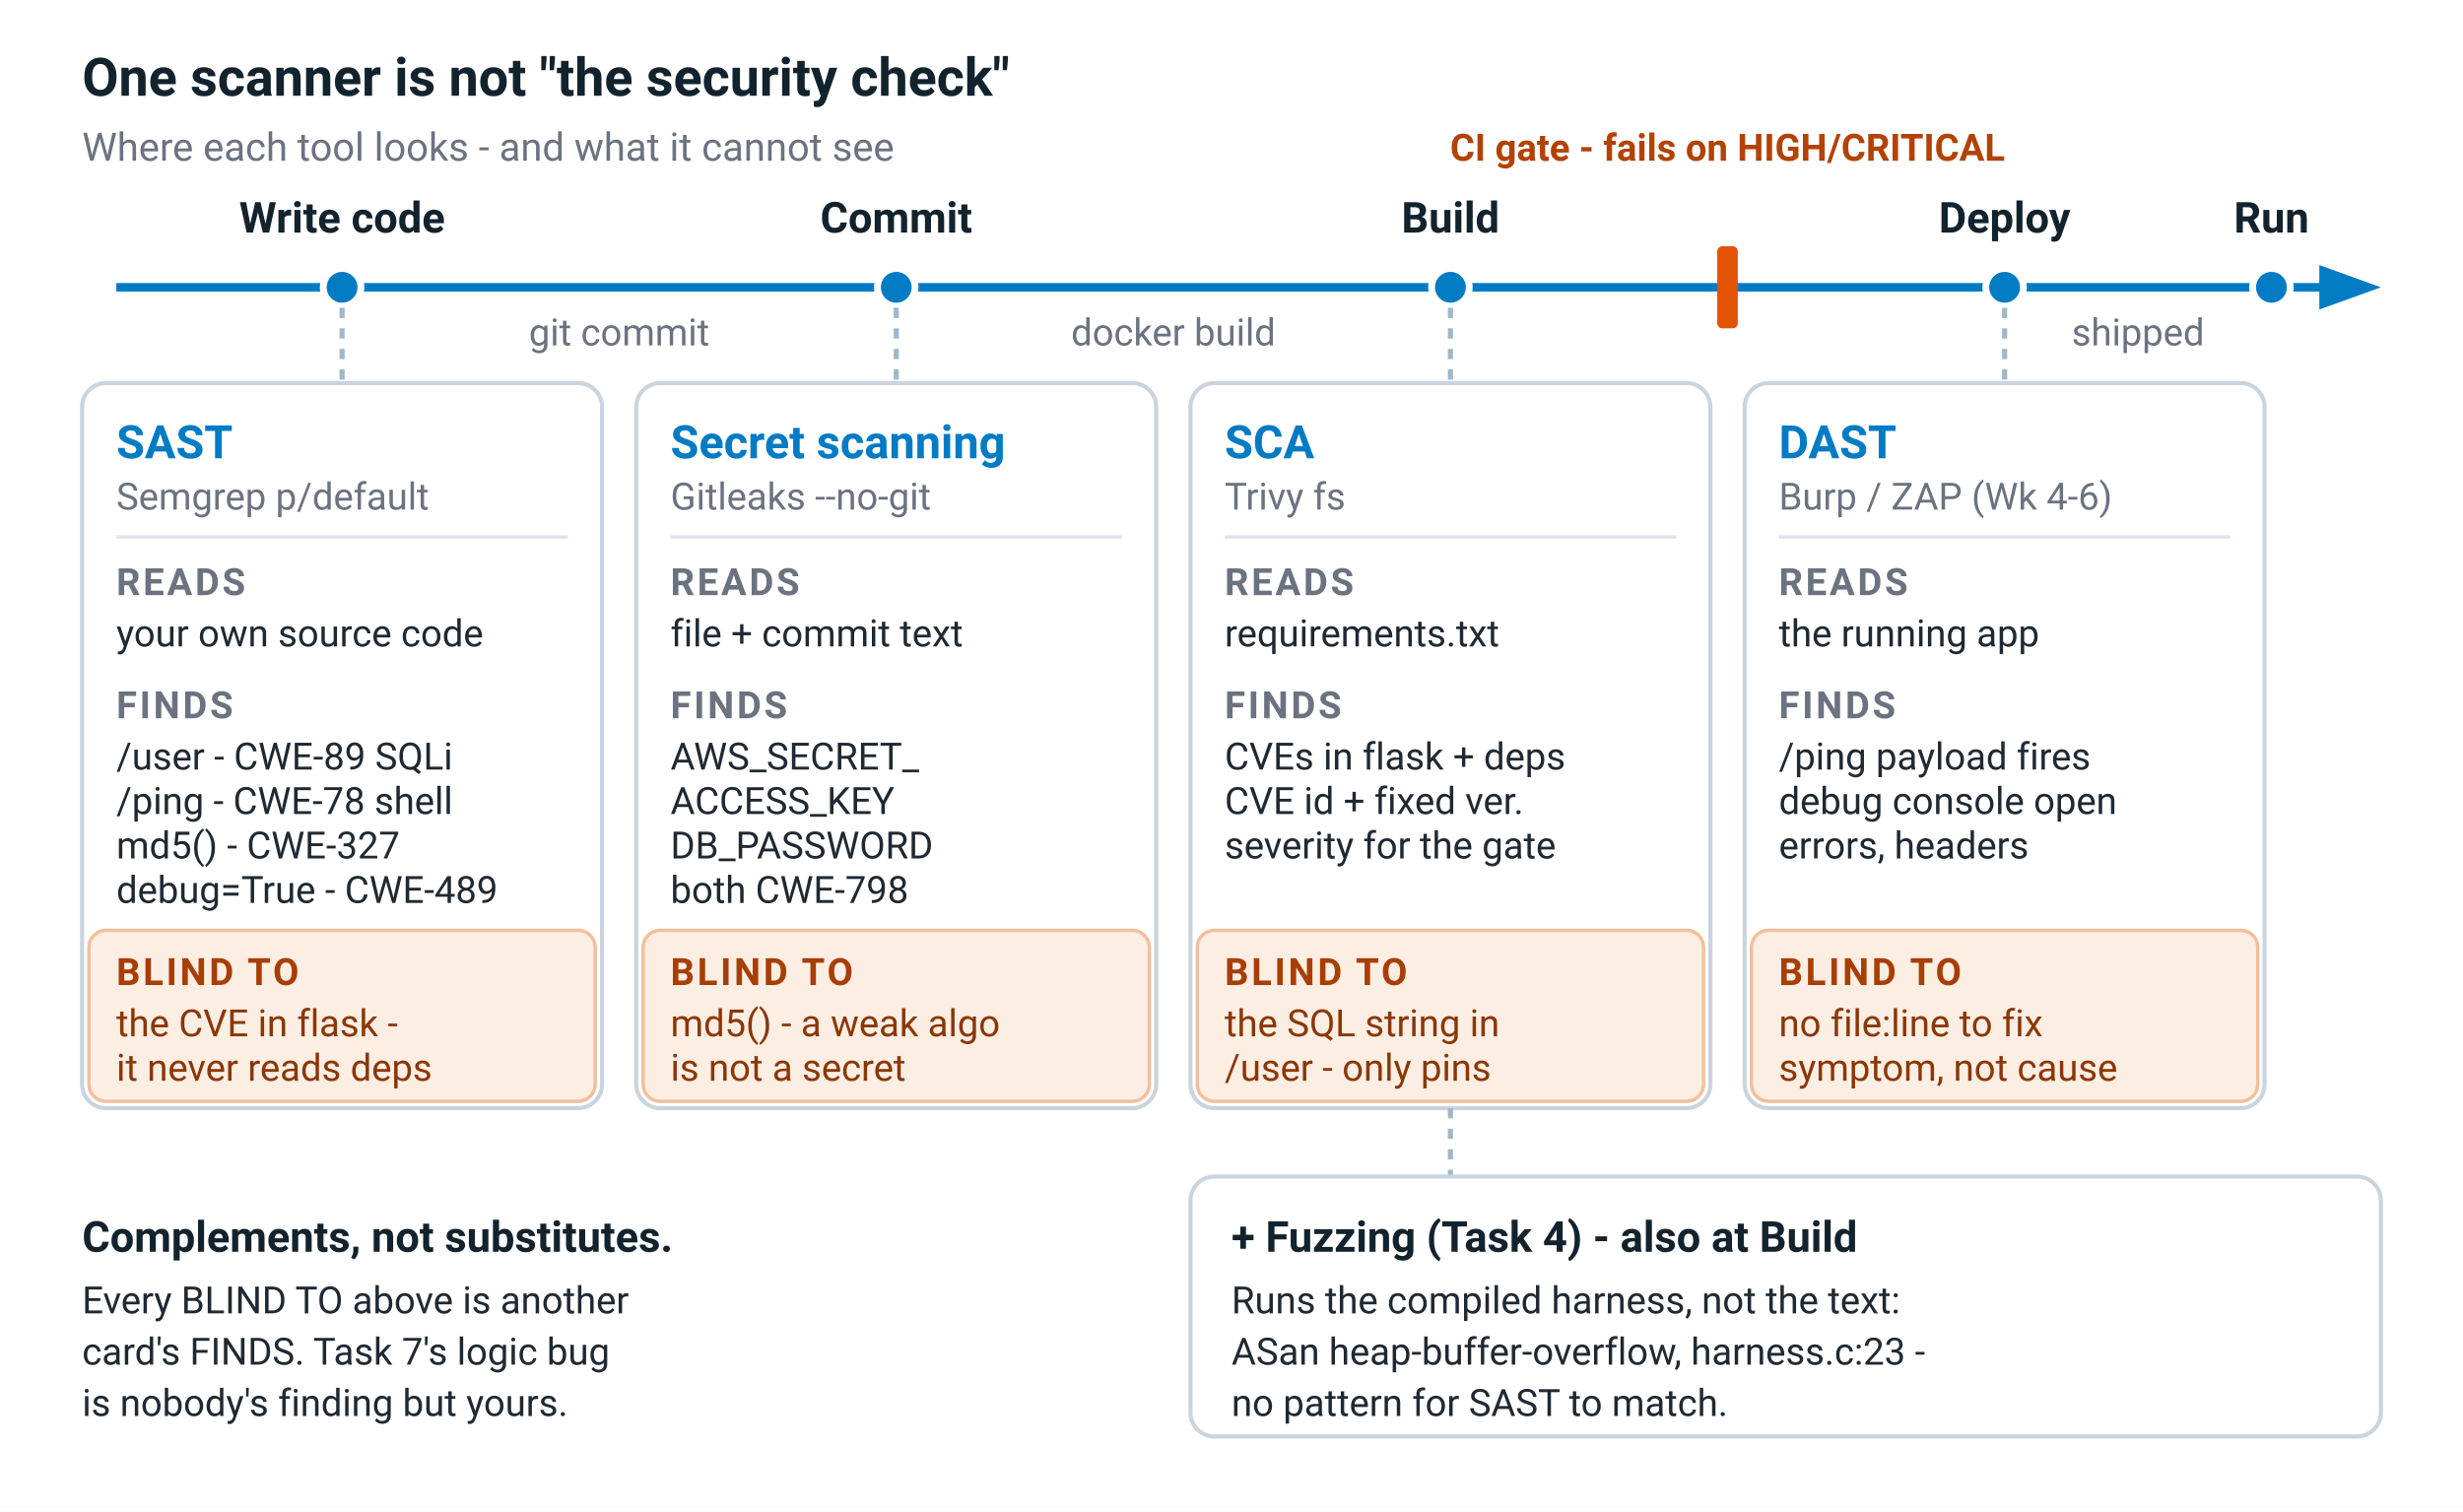
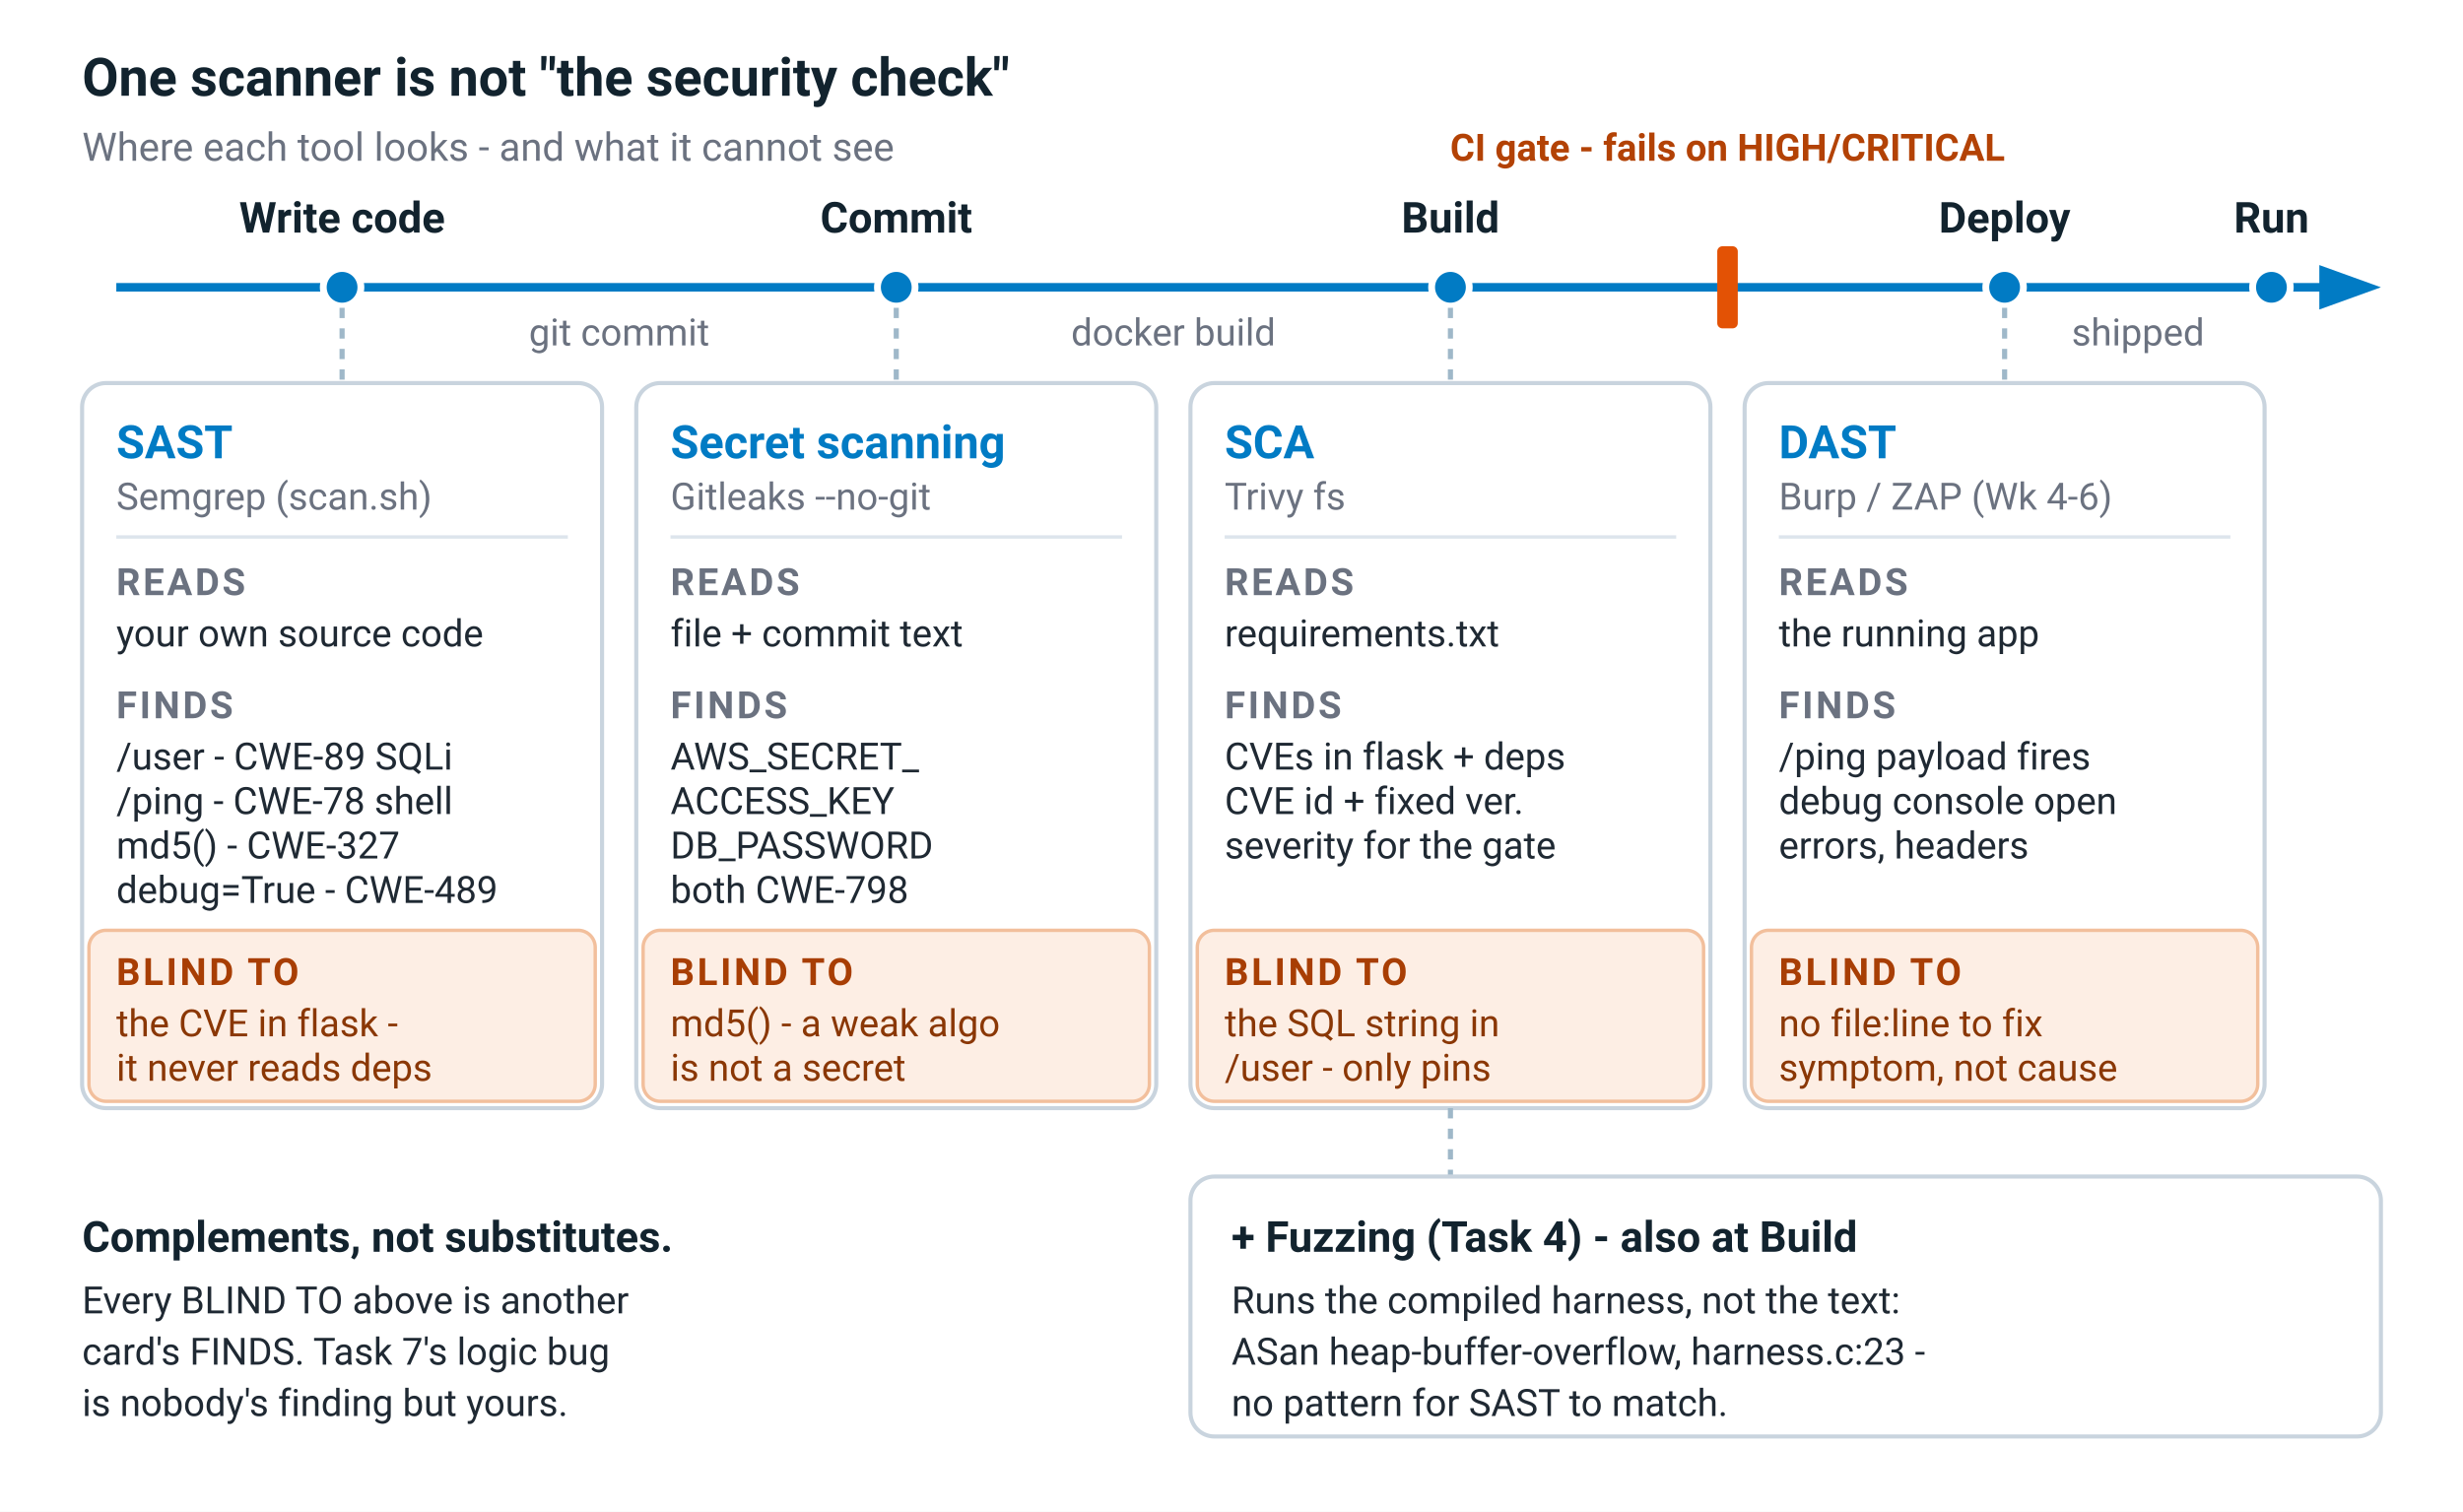
- <svg xmlns="http://www.w3.org/2000/svg" viewBox="0 0 720 442" role="img" aria-label="A left-to-right software development pipeline with five stages: write code, commit, build, deploy, run. Four scanners are placed at the stage each one actually operates on, and under each is written what it cannot see. At the write-code stage, SAST (Semgrep p/default) reads your own source code and finds the SQL injection in the /user route (CWE-89), the OS command injection in /ping (CWE-78, shell=True), the md5 password hash (CWE-327) and debug=True (CWE-489); it is blind to the CVE inside flask, because it never reads dependencies. At the commit stage, secret scanning (Gitleaks with --no-git) reads file and commit contents and finds AWS_SECRET_ACCESS_KEY and DB_PASSWORD, both CWE-798; it is blind to md5, because a weak algorithm is not a secret-shaped string. At the build stage, SCA (Trivy fs) reads requirements.txt and reports CVEs in flask and its dependencies with fixed versions; it is blind to your own SQL string in /user, because it only reads pins. Fuzzing with libFuzzer also belongs at the build stage: it runs the compiled harness rather than the text, and an AddressSanitizer heap-buffer-overflow appears at harness.c line 23, where there is no pattern for SAST to match. At the deploy stage, DAST (Burp or ZAP, weeks 4 to 6) probes the running app, sees the /ping payload actually fire and the debug console open, but is blind to file and line numbers, so it reports a symptom and not the cause. A CI gate between build and deploy fails the pipeline on HIGH or CRITICAL findings. Nothing scans at the run stage. The conclusion: the tools are complements, not substitutes. Every blind spot on one card is another card's finding, and the logic bug in Task 7 is nobody's finding but yours.">
+ <svg xmlns="http://www.w3.org/2000/svg" viewBox="0 0 720 442" role="img" aria-label="A left-to-right software development pipeline with five stages: write code, commit, build, deploy, run. Four scanners are placed at the stage each one actually operates on, and under each is written what it cannot see. At the write-code stage, SAST (Semgrep, with the two rulesets scan.sh runs) reads your own source code and finds the SQL injection in the /user route (CWE-89), the OS command injection in /ping (CWE-78, shell=True), the md5 password hash (CWE-327) and debug=True (CWE-489); it is blind to the CVE inside flask, because it never reads dependencies. At the commit stage, secret scanning (Gitleaks with --no-git) reads file and commit contents and finds AWS_SECRET_ACCESS_KEY and DB_PASSWORD, both CWE-798; it is blind to md5, because a weak algorithm is not a secret-shaped string. At the build stage, SCA (Trivy fs) reads requirements.txt and reports CVEs in flask and its dependencies with fixed versions; it is blind to your own SQL string in /user, because it only reads pins. Fuzzing with libFuzzer also belongs at the build stage: it runs the compiled harness rather than the text, and an AddressSanitizer heap-buffer-overflow appears at harness.c line 23, where there is no pattern for SAST to match. At the deploy stage, DAST (Burp or ZAP, weeks 4 to 6) probes the running app, sees the /ping payload actually fire and the debug console open, but is blind to file and line numbers, so it reports a symptom and not the cause. A CI gate between build and deploy fails the pipeline on HIGH or CRITICAL findings. Nothing scans at the run stage. The conclusion: the tools are complements, not substitutes. Every blind spot on one card is another card's finding, and the logic bug in Task 7 is nobody's finding but yours.">
  <style>
text { font-family: system-ui, -apple-system, "Segoe UI", Roboto, sans-serif; }
.bg    { fill: #ffffff; }
.h1    { fill: #12232e; font-size: 15.5px; font-weight: 700; }
.sub   { fill: #6b7280; font-size: 11.5px; }
.rail  { stroke: #017BC4; stroke-width: 2.5; fill: none; }
.head  { fill: #017BC4; }
.tick  { fill: #017BC4; stroke: #ffffff; stroke-width: 2; }
.stage { fill: #12232e; font-size: 12.5px; font-weight: 700; }
.trans { fill: #6b7280; font-size: 11px; }
.gate  { fill: #E35205; }
.gatel { fill: #b34205; font-size: 11px; font-weight: 700; }
.conn  { stroke: #9fb8c9; stroke-width: 1.5; stroke-dasharray: 3 3; fill: none; }
.card  { fill: #ffffff; stroke: #c9d4de; stroke-width: 1.2; }
.ct    { fill: #017BC4; font-size: 13.5px; font-weight: 700; }
.tool  { fill: #6b7280; font-size: 11px; }
.rule  { stroke: #dde5ec; stroke-width: 1; }
.lbl   { fill: #6b7280; font-size: 11px; font-weight: 700; letter-spacing: 0.8px; }
.body  { fill: #1f2933; font-size: 11px; }
.blind { fill: #fdeee4; stroke: #f2bf9c; stroke-width: 1; }
.blbl  { fill: #a83e04; font-size: 11px; font-weight: 700; letter-spacing: 0.8px; }
.btxt  { fill: #8a3705; font-size: 11px; }
.box   { fill: #ffffff; stroke: #c9d4de; stroke-width: 1.2; }
.bt    { fill: #12232e; font-size: 12.5px; font-weight: 700; }
.bd    { fill: #1f2933; font-size: 11px; }
@media (prefers-color-scheme: dark) {
  .bg    { fill: #0f1419; }
  .h1    { fill: #e8edf2; }
  .sub   { fill: #9aa3ad; }
  .rail  { stroke: #4aa3dd; }
  .head  { fill: #4aa3dd; }
  .tick  { fill: #4aa3dd; stroke: #0f1419; }
  .stage { fill: #e8edf2; }
  .trans { fill: #9aa3ad; }
  .gate  { fill: #ff7a3d; }
  .gatel { fill: #ff9b63; }
  .conn  { stroke: #3d5666; }
  .card  { fill: #171d24; stroke: #31404d; }
  .ct    { fill: #4aa3dd; }
  .tool  { fill: #9aa3ad; }
  .rule  { stroke: #2b3641; }
  .lbl   { fill: #9aa3ad; }
  .body  { fill: #dde4ea; }
  .blind { fill: #3a2213; stroke: #7a4520; }
  .blbl  { fill: #ff9b63; }
  .btxt  { fill: #ffbe9a; }
  .box   { fill: #171d24; stroke: #31404d; }
  .bt    { fill: #e8edf2; }
  .bd    { fill: #dde4ea; }
}
</style>
  <rect class="bg" x="0" y="0" width="720" height="442" />
  <text class="h1" x="24" y="28">One scanner is not "the security check"</text>
  <text class="sub" x="24" y="47">Where each tool looks - and what it cannot see</text>
  <line class="rail" x1="34" y1="84" x2="680" y2="84" />
  <polygon class="head" points="678,77.5 696,84 678,90.5" />
  <circle class="tick" cx="100" cy="84" r="5.5" />
  <circle class="tick" cx="262" cy="84" r="5.5" />
  <circle class="tick" cx="424" cy="84" r="5.5" />
  <circle class="tick" cx="586" cy="84" r="5.5" />
  <circle class="tick" cx="664" cy="84" r="5.5" />
  <text class="stage" x="100" y="68" text-anchor="middle">Write code</text>
  <text class="stage" x="262" y="68" text-anchor="middle">Commit</text>
  <text class="stage" x="424" y="68" text-anchor="middle">Build</text>
  <text class="stage" x="586" y="68" text-anchor="middle">Deploy</text>
  <text class="stage" x="664" y="68" text-anchor="middle">Run</text>
  <text class="trans" x="181" y="101" text-anchor="middle">git commit</text>
  <text class="trans" x="343" y="101" text-anchor="middle">docker build</text>
  <text class="trans" x="625" y="101" text-anchor="middle">shipped</text>
  <rect class="gate" x="502" y="72" width="6" height="24" rx="1.5" />
  <text class="gatel" x="505" y="47" text-anchor="middle">CI gate - fails on HIGH/CRITICAL</text>
  <line class="conn" x1="100" y1="90" x2="100" y2="112" />
  <line class="conn" x1="262" y1="90" x2="262" y2="112" />
  <line class="conn" x1="424" y1="90" x2="424" y2="112" />
  <line class="conn" x1="586" y1="90" x2="586" y2="112" />
  <rect class="card" x="24" y="112" width="152" height="212" rx="7" />
  <text class="ct" x="34" y="134">SAST</text>
-   <text class="tool" x="34" y="149">Semgrep p/default</text>
+   <text class="tool" x="34" y="149">Semgrep (scan.sh)</text>
  <line class="rule" x1="34" y1="157" x2="166" y2="157" />
  <text class="lbl" x="34" y="174">READS</text>
  <text class="body" x="34" y="189">your own source code</text>
  <text class="lbl" x="34" y="210">FINDS</text>
  <text class="body" x="34" y="225">/user - CWE-89 SQLi</text>
  <text class="body" x="34" y="238">/ping - CWE-78 shell</text>
  <text class="body" x="34" y="251">md5() - CWE-327</text>
  <text class="body" x="34" y="264">debug=True - CWE-489</text>
  <rect class="blind" x="26" y="272" width="148" height="50" rx="5" />
  <text class="blbl" x="34" y="288">BLIND TO</text>
  <text class="btxt" x="34" y="303">the CVE in flask -</text>
  <text class="btxt" x="34" y="316">it never reads deps</text>
  <rect class="card" x="186" y="112" width="152" height="212" rx="7" />
  <text class="ct" x="196" y="134">Secret scanning</text>
  <text class="tool" x="196" y="149">Gitleaks --no-git</text>
  <line class="rule" x1="196" y1="157" x2="328" y2="157" />
  <text class="lbl" x="196" y="174">READS</text>
  <text class="body" x="196" y="189">file + commit text</text>
  <text class="lbl" x="196" y="210">FINDS</text>
  <text class="body" x="196" y="225">AWS_SECRET_</text>
  <text class="body" x="196" y="238">ACCESS_KEY</text>
  <text class="body" x="196" y="251">DB_PASSWORD</text>
  <text class="body" x="196" y="264">both CWE-798</text>
  <rect class="blind" x="188" y="272" width="148" height="50" rx="5" />
  <text class="blbl" x="196" y="288">BLIND TO</text>
  <text class="btxt" x="196" y="303">md5() - a weak algo</text>
  <text class="btxt" x="196" y="316">is not a secret</text>
  <rect class="card" x="348" y="112" width="152" height="212" rx="7" />
  <text class="ct" x="358" y="134">SCA</text>
  <text class="tool" x="358" y="149">Trivy fs</text>
  <line class="rule" x1="358" y1="157" x2="490" y2="157" />
  <text class="lbl" x="358" y="174">READS</text>
  <text class="body" x="358" y="189">requirements.txt</text>
  <text class="lbl" x="358" y="210">FINDS</text>
  <text class="body" x="358" y="225">CVEs in flask + deps</text>
  <text class="body" x="358" y="238">CVE id + fixed ver.</text>
  <text class="body" x="358" y="251">severity for the gate</text>
  <rect class="blind" x="350" y="272" width="148" height="50" rx="5" />
  <text class="blbl" x="358" y="288">BLIND TO</text>
  <text class="btxt" x="358" y="303">the SQL string in</text>
  <text class="btxt" x="358" y="316">/user - only pins</text>
  <rect class="card" x="510" y="112" width="152" height="212" rx="7" />
  <text class="ct" x="520" y="134">DAST</text>
  <text class="tool" x="520" y="149">Burp / ZAP (Wk 4-6)</text>
  <line class="rule" x1="520" y1="157" x2="652" y2="157" />
  <text class="lbl" x="520" y="174">READS</text>
  <text class="body" x="520" y="189">the running app</text>
  <text class="lbl" x="520" y="210">FINDS</text>
  <text class="body" x="520" y="225">/ping payload fires</text>
  <text class="body" x="520" y="238">debug console open</text>
  <text class="body" x="520" y="251">errors, headers</text>
  <rect class="blind" x="512" y="272" width="148" height="50" rx="5" />
  <text class="blbl" x="520" y="288">BLIND TO</text>
  <text class="btxt" x="520" y="303">no file:line to fix</text>
  <text class="btxt" x="520" y="316">symptom, not cause</text>
  <line class="conn" x1="424" y1="324" x2="424" y2="344" />
  <rect class="box" x="348" y="344" width="348" height="76" rx="7" />
  <text class="bt" x="360" y="366">+ Fuzzing (Task 4) - also at Build</text>
  <text class="bd" x="360" y="384">Runs the compiled harness, not the text:</text>
  <text class="bd" x="360" y="399">ASan heap-buffer-overflow, harness.c:23 -</text>
  <text class="bd" x="360" y="414">no pattern for SAST to match.</text>
  <text class="bt" x="24" y="366">Complements, not substitutes.</text>
  <text class="bd" x="24" y="384">Every BLIND TO above is another</text>
  <text class="bd" x="24" y="399">card's FINDS. Task 7's logic bug</text>
  <text class="bd" x="24" y="414">is nobody's finding but yours.</text>
</svg>
